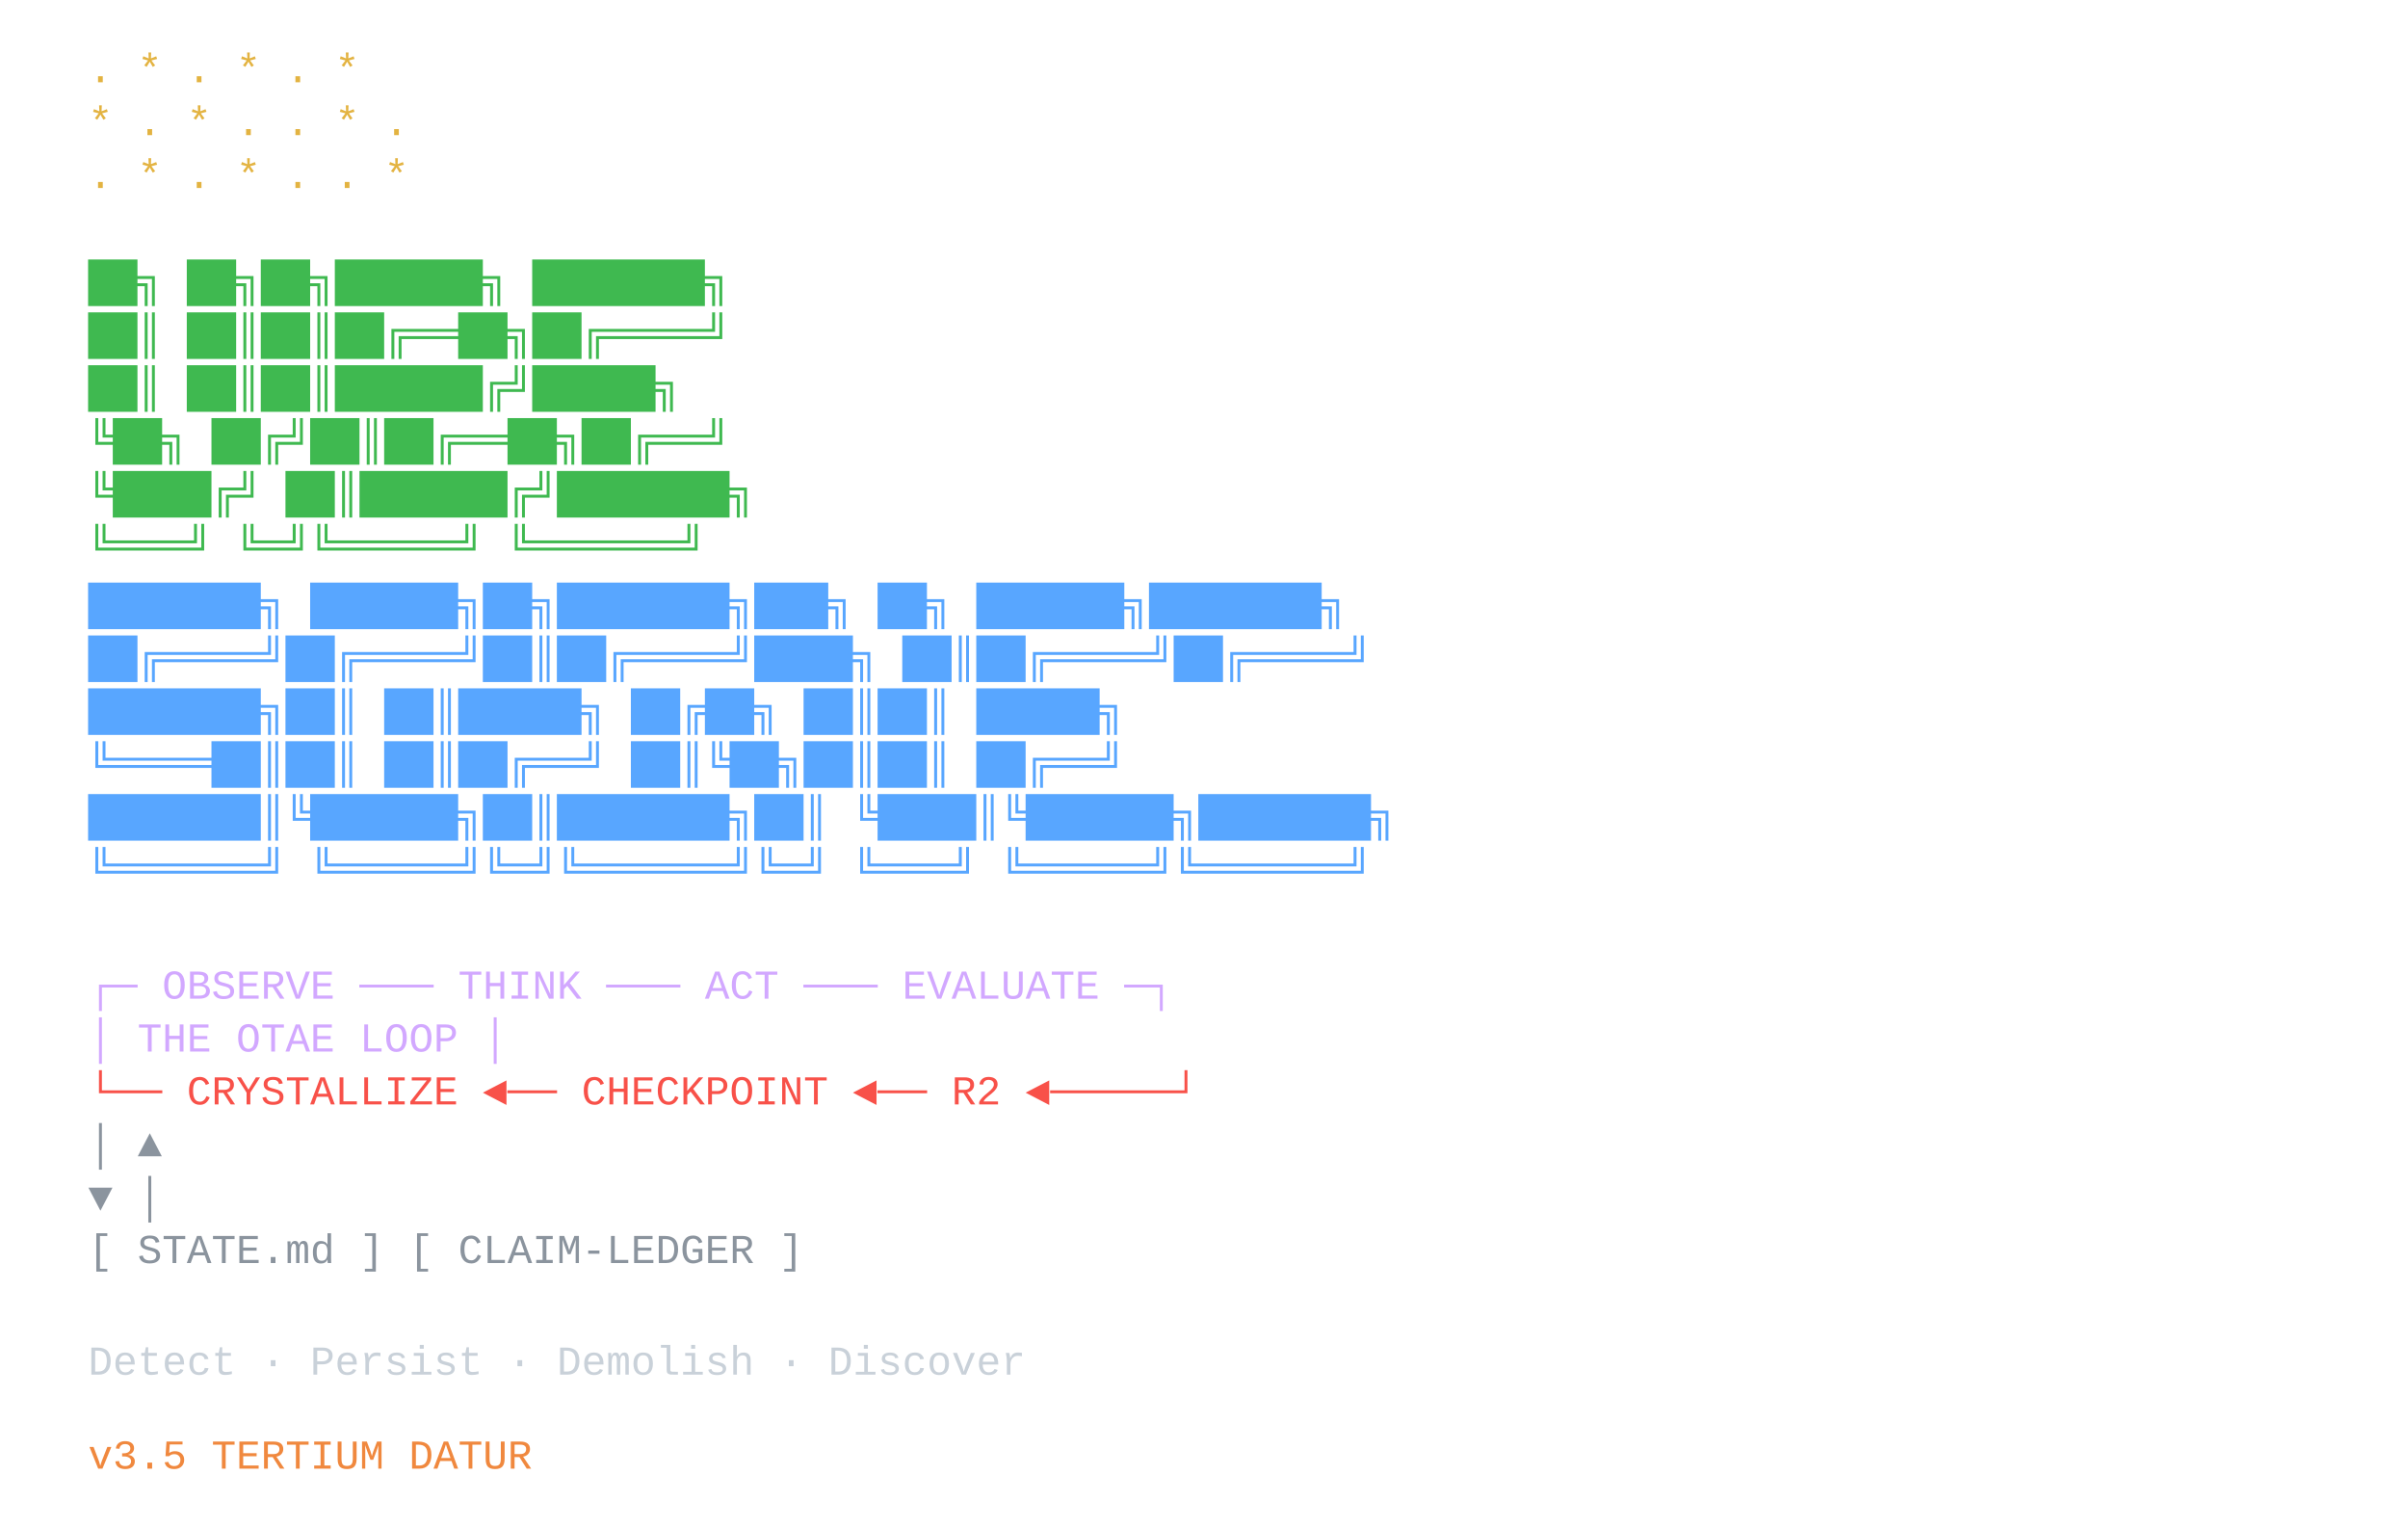
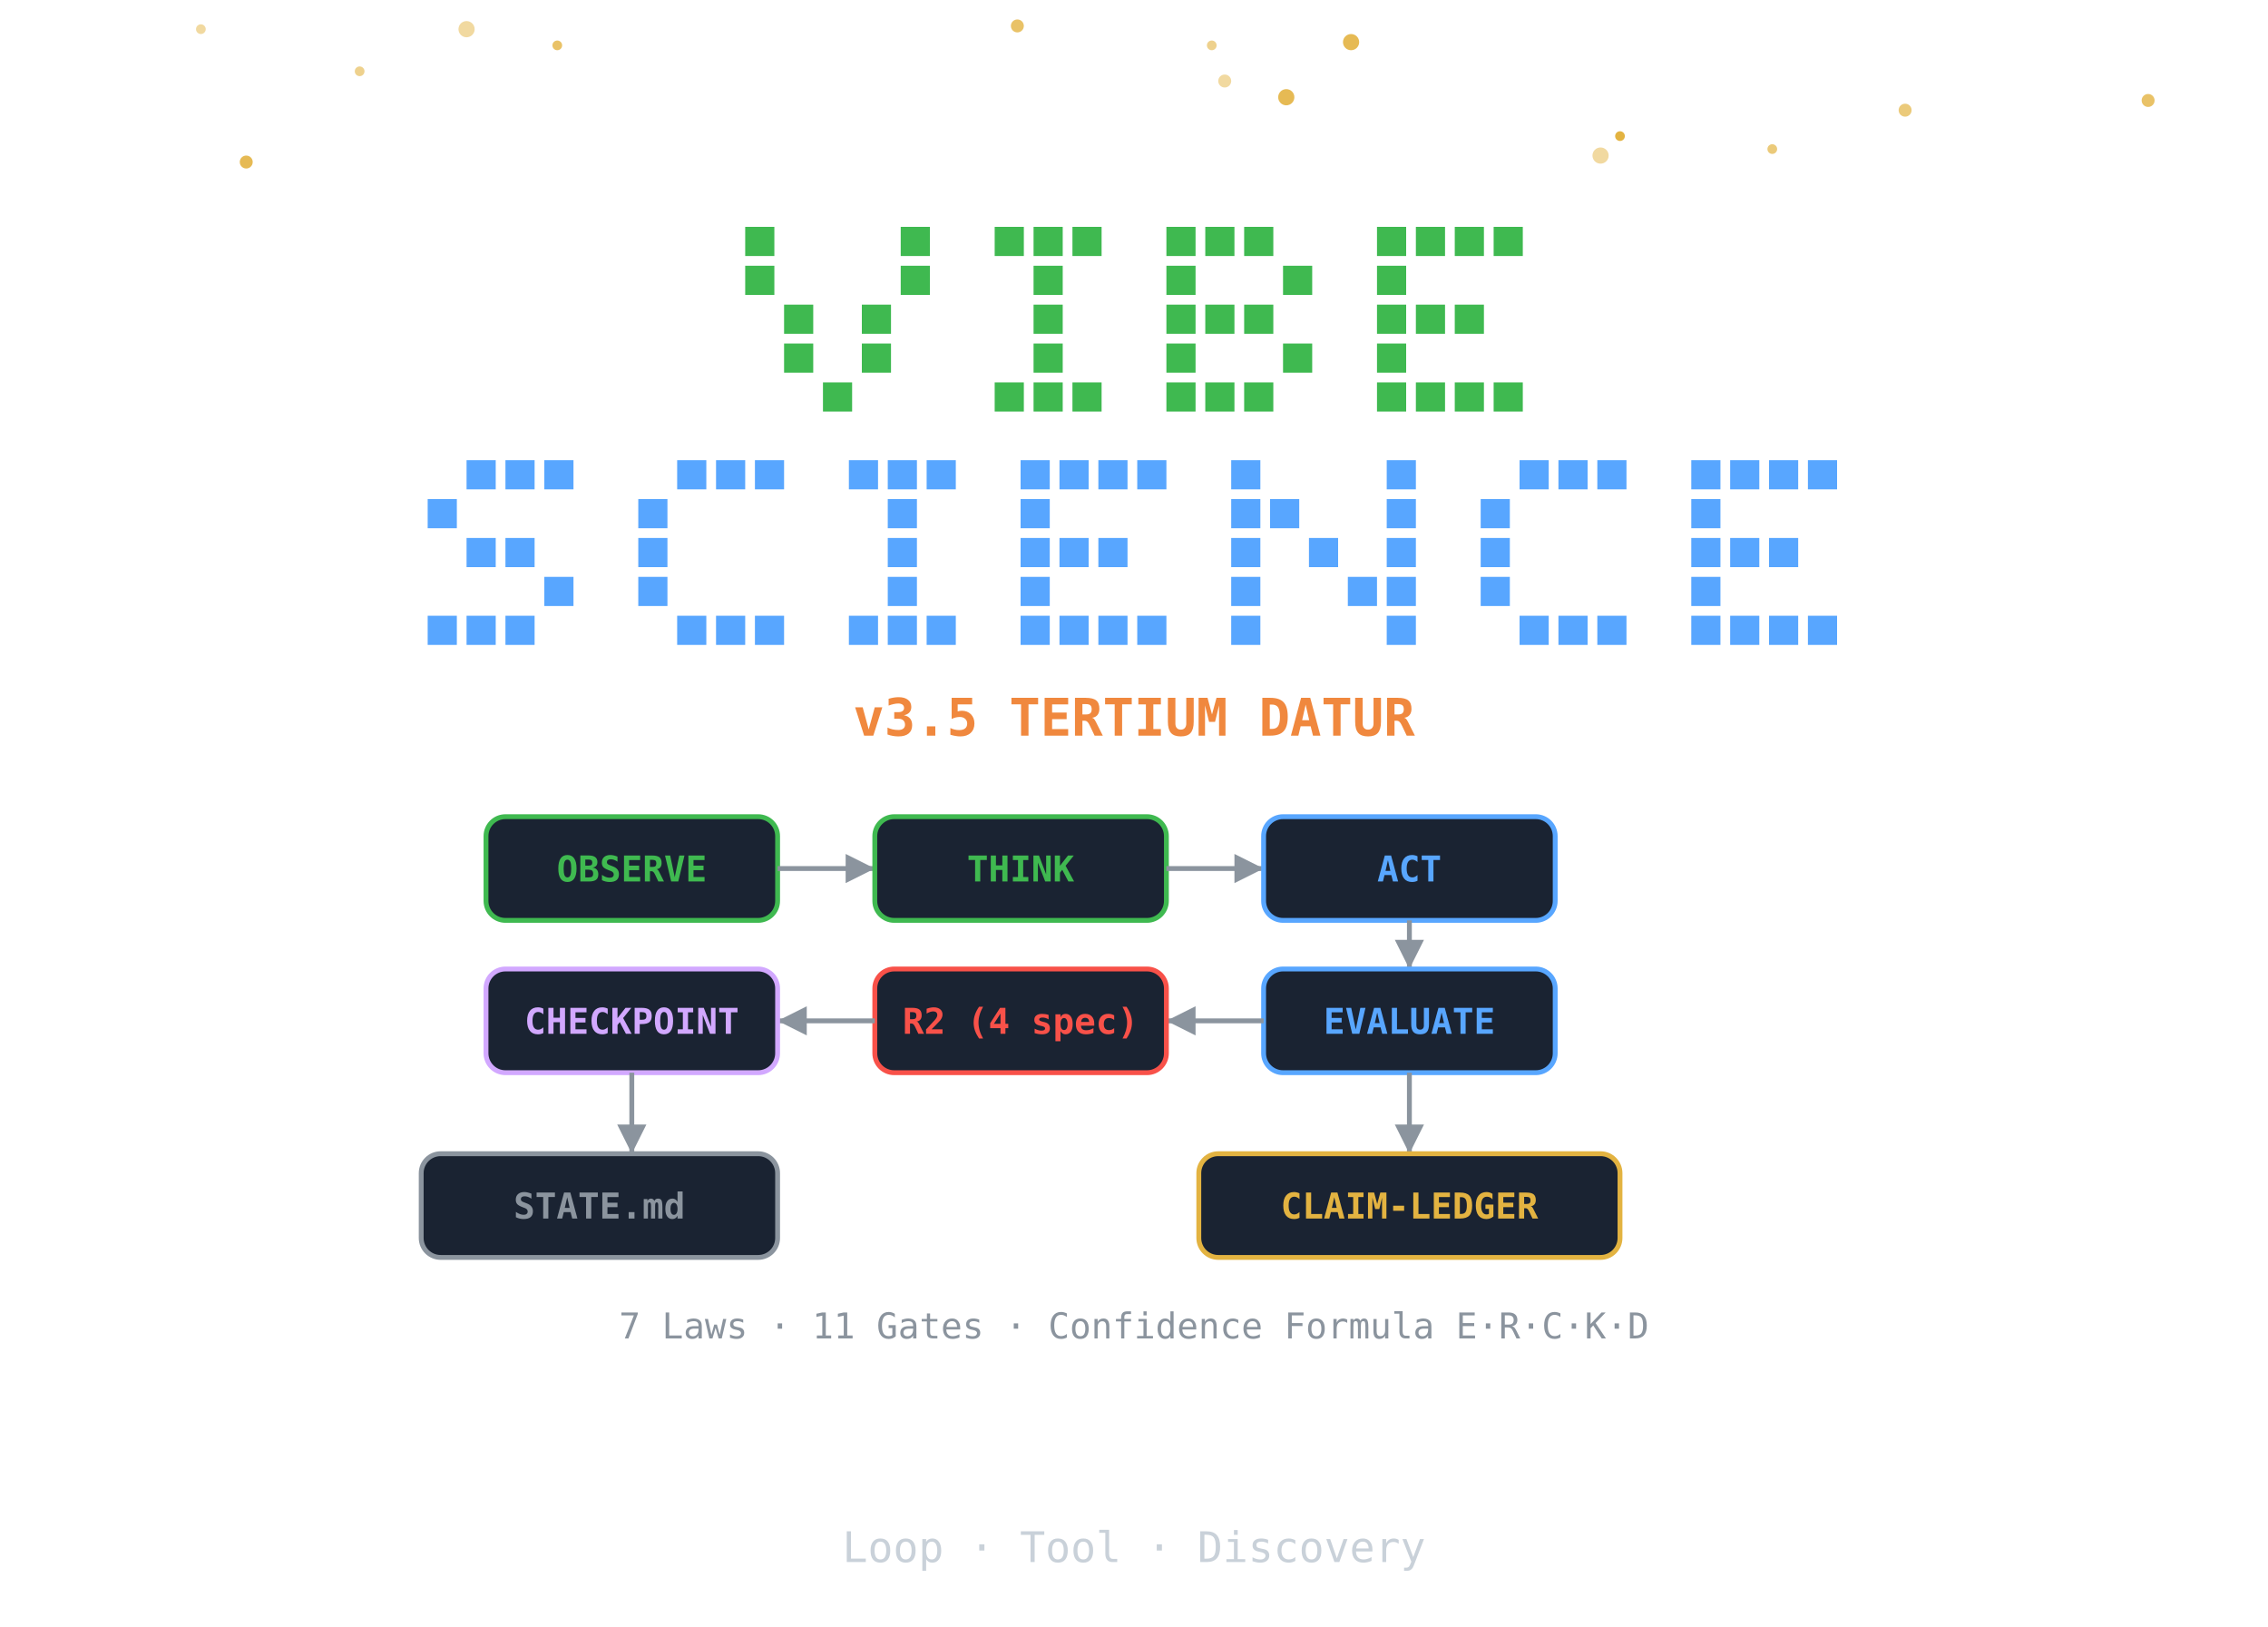
- <svg xmlns="http://www.w3.org/2000/svg" viewBox="0 0 820 520" style="background:#0d1117">
-   <style>
-     text { font-family: 'Consolas', 'Monaco', 'Courier New', monospace; font-size: 14px; }
-     .stars { fill: #e3b341; }
-     .vibe { fill: #3fb950; }
-     .science { fill: #58a6ff; }
-     .loop { fill: #d2a8ff; }
-     .files { fill: #8b949e; }
-     .version { fill: #f0883e; }
-     .tagline { fill: #c9d1d9; }
-     .r2 { fill: #f85149; }
-     .seren { fill: #e3b341; }
-   </style>
-   <text x="30" y="28" class="stars">                        .  *  .       *    .   *</text>
-   <text x="30" y="46" class="stars">            *    .  *       .       .        *       .</text>
-   <text x="30" y="64" class="stars">       .        *       .       *       .        .       *</text>
-   <text x="30" y="100" class="vibe">       ██╗   ██╗██╗██████╗ ███████╗</text>
-   <text x="30" y="118" class="vibe">       ██║   ██║██║██╔══██╗██╔════╝</text>
-   <text x="30" y="136" class="vibe">       ██║   ██║██║██████╔╝█████╗</text>
-   <text x="30" y="154" class="vibe">       ╚██╗ ██╔╝██║██╔══██╗██╔══╝</text>
-   <text x="30" y="172" class="vibe">        ╚████╔╝ ██║██████╔╝███████╗</text>
-   <text x="30" y="190" class="vibe">         ╚═══╝  ╚═╝╚═════╝ ╚══════╝</text>
-   <text x="30" y="210" class="science">       ███████╗ ██████╗██╗███████╗███╗   ██╗ ██████╗███████╗</text>
-   <text x="30" y="228" class="science">       ██╔════╝██╔════╝██║██╔════╝████╗  ██║██╔════╝██╔════╝</text>
-   <text x="30" y="246" class="science">       ███████╗██║     ██║█████╗  ██╔██╗ ██║██║     █████╗</text>
-   <text x="30" y="264" class="science">       ╚════██║██║     ██║██╔══╝  ██║╚██╗██║██║     ██╔══╝</text>
-   <text x="30" y="282" class="science">       ███████║╚██████╗██║███████╗██║ ╚████║╚██████╗███████╗</text>
-   <text x="30" y="300" class="science">       ╚══════╝ ╚═════╝╚═╝╚══════╝╚═╝  ╚═══╝ ╚═════╝╚══════╝</text>
-   <text x="30" y="340" class="loop">         ┌─ OBSERVE ─── THINK ─── ACT ─── EVALUATE ─┐</text>
-   <text x="30" y="358" class="loop">         │          THE  OTAE  LOOP                   │</text>
-   <text x="30" y="376" class="r2">         └── CRYSTALLIZE ◄── CHECKPOINT ◄── R2 ◄─────┘</text>
-   <text x="30" y="394" class="files">                 │                 ▲</text>
-   <text x="30" y="412" class="files">                 ▼                 │</text>
-   <text x="30" y="430" class="files">            [ STATE.md ]    [ CLAIM-LEDGER ]</text>
-   <text x="30" y="468" class="tagline">          Detect  ·  Persist  ·  Demolish  ·  Discover</text>
-   <text x="30" y="500" class="version">                    v3.5 TERTIUM DATUR</text>
+ <svg xmlns="http://www.w3.org/2000/svg" viewBox="0 0 700 502" style="background:#0d1117">
+   <defs>
+     <path id="LV" d="M0,0h9v9h-9z M48,0h9v9h-9z M0,12h9v9h-9z M48,12h9v9h-9z M12,24h9v9h-9z M36,24h9v9h-9z M12,36h9v9h-9z M36,36h9v9h-9z M24,48h9v9h-9z" />
+     <path id="LI" d="M0,0h9v9h-9z M12,0h9v9h-9z M24,0h9v9h-9z M12,12h9v9h-9z M12,24h9v9h-9z M12,36h9v9h-9z M0,48h9v9h-9z M12,48h9v9h-9z M24,48h9v9h-9z" />
+     <path id="LB" d="M0,0h9v9h-9z M12,0h9v9h-9z M24,0h9v9h-9z M0,12h9v9h-9z M36,12h9v9h-9z M0,24h9v9h-9z M12,24h9v9h-9z M24,24h9v9h-9z M0,36h9v9h-9z M36,36h9v9h-9z M0,48h9v9h-9z M12,48h9v9h-9z M24,48h9v9h-9z" />
+     <path id="LE" d="M0,0h9v9h-9z M12,0h9v9h-9z M24,0h9v9h-9z M36,0h9v9h-9z M0,12h9v9h-9z M0,24h9v9h-9z M12,24h9v9h-9z M24,24h9v9h-9z M0,36h9v9h-9z M0,48h9v9h-9z M12,48h9v9h-9z M24,48h9v9h-9z M36,48h9v9h-9z" />
+     <path id="LS" d="M12,0h9v9h-9z M24,0h9v9h-9z M36,0h9v9h-9z M0,12h9v9h-9z M12,24h9v9h-9z M24,24h9v9h-9z M36,36h9v9h-9z M0,48h9v9h-9z M12,48h9v9h-9z M24,48h9v9h-9z" />
+     <path id="LC" d="M12,0h9v9h-9z M24,0h9v9h-9z M36,0h9v9h-9z M0,12h9v9h-9z M0,24h9v9h-9z M0,36h9v9h-9z M12,48h9v9h-9z M24,48h9v9h-9z M36,48h9v9h-9z" />
+     <path id="LN" d="M0,0h9v9h-9z M48,0h9v9h-9z M0,12h9v9h-9z M12,12h9v9h-9z M48,12h9v9h-9z M0,24h9v9h-9z M24,24h9v9h-9z M48,24h9v9h-9z M0,36h9v9h-9z M36,36h9v9h-9z M48,36h9v9h-9z M0,48h9v9h-9z M48,48h9v9h-9z" />
+     <marker id="arrow" viewBox="0 0 10 10" refX="10" refY="5" markerWidth="6" markerHeight="6" orient="auto-start-reverse">
+       <path d="M0,0 L10,5 L0,10 z" fill="#8b949e" />
+     </marker>
+   </defs>
+   <circle cx="144" cy="9" r="2.5" fill="#e3b341" opacity="0.5" />
+   <circle cx="172" cy="14" r="1.5" fill="#e3b341" opacity="0.8" />
+   <circle cx="62" cy="9" r="1.5" fill="#e3b341" opacity="0.5" />
+   <circle cx="547" cy="46" r="1.5" fill="#e3b341" opacity="0.7" />
+   <circle cx="588" cy="34" r="2" fill="#e3b341" opacity="0.7" />
+   <circle cx="314" cy="8" r="2" fill="#e3b341" opacity="0.8" />
+   <circle cx="378" cy="25" r="2" fill="#e3b341" opacity="0.5" />
+   <circle cx="374" cy="14" r="1.5" fill="#e3b341" opacity="0.6" />
+   <circle cx="397" cy="30" r="2.5" fill="#e3b341" opacity="0.9" />
+   <circle cx="500" cy="42" r="1.5" fill="#e3b341" opacity="1.0" />
+   <circle cx="417" cy="13" r="2.5" fill="#e3b341" opacity="0.9" />
+   <circle cx="663" cy="31" r="2" fill="#e3b341" opacity="0.8" />
+   <circle cx="76" cy="50" r="2" fill="#e3b341" opacity="0.9" />
+   <circle cx="111" cy="22" r="1.5" fill="#e3b341" opacity="0.6" />
+   <circle cx="494" cy="48" r="2.5" fill="#e3b341" opacity="0.5" />
+   <use href="#LV" x="230" y="70" fill="#3fb950" />
+   <use href="#LI" x="307" y="70" fill="#3fb950" />
+   <use href="#LB" x="360" y="70" fill="#3fb950" />
+   <use href="#LE" x="425" y="70" fill="#3fb950" />
+   <use href="#LS" x="132" y="142" fill="#58a6ff" />
+   <use href="#LC" x="197" y="142" fill="#58a6ff" />
+   <use href="#LI" x="262" y="142" fill="#58a6ff" />
+   <use href="#LE" x="315" y="142" fill="#58a6ff" />
+   <use href="#LN" x="380" y="142" fill="#58a6ff" />
+   <use href="#LC" x="457" y="142" fill="#58a6ff" />
+   <use href="#LE" x="522" y="142" fill="#58a6ff" />
+   <text x="350" y="227" text-anchor="middle" font-family="Consolas,Monaco,monospace" font-size="16" fill="#f0883e" font-weight="bold">v3.5 TERTIUM DATUR</text>
+   <g transform="translate(0,252)">
+     <rect x="150" y="0" width="90" height="32" rx="6" fill="#1a2332" stroke="#3fb950" stroke-width="1.5" />
+     <text x="195" y="20" text-anchor="middle" font-family="Consolas,Monaco,monospace" font-size="11" fill="#3fb950" font-weight="bold">OBSERVE</text>
+     <line x1="240" y1="16" x2="270" y2="16" stroke="#8b949e" stroke-width="1.5" marker-end="url(#arrow)" />
+     <rect x="270" y="0" width="90" height="32" rx="6" fill="#1a2332" stroke="#3fb950" stroke-width="1.5" />
+     <text x="315" y="20" text-anchor="middle" font-family="Consolas,Monaco,monospace" font-size="11" fill="#3fb950" font-weight="bold">THINK</text>
+     <line x1="360" y1="16" x2="390" y2="16" stroke="#8b949e" stroke-width="1.5" marker-end="url(#arrow)" />
+     <rect x="390" y="0" width="90" height="32" rx="6" fill="#1a2332" stroke="#58a6ff" stroke-width="1.5" />
+     <text x="435" y="20" text-anchor="middle" font-family="Consolas,Monaco,monospace" font-size="11" fill="#58a6ff" font-weight="bold">ACT</text>
+     <line x1="435" y1="32" x2="435" y2="47" stroke="#8b949e" stroke-width="1.5" marker-end="url(#arrow)" />
+     <rect x="390" y="47" width="90" height="32" rx="6" fill="#1a2332" stroke="#58a6ff" stroke-width="1.5" />
+     <text x="435" y="67" text-anchor="middle" font-family="Consolas,Monaco,monospace" font-size="11" fill="#58a6ff" font-weight="bold">EVALUATE</text>
+     <line x1="390" y1="63" x2="360" y2="63" stroke="#8b949e" stroke-width="1.5" marker-end="url(#arrow)" />
+     <rect x="270" y="47" width="90" height="32" rx="6" fill="#1a2332" stroke="#f85149" stroke-width="1.5" />
+     <text x="315" y="67" text-anchor="middle" font-family="Consolas,Monaco,monospace" font-size="11" fill="#f85149" font-weight="bold">R2 (4 spec)</text>
+     <line x1="270" y1="63" x2="240" y2="63" stroke="#8b949e" stroke-width="1.5" marker-end="url(#arrow)" />
+     <rect x="150" y="47" width="90" height="32" rx="6" fill="#1a2332" stroke="#d2a8ff" stroke-width="1.5" />
+     <text x="195" y="67" text-anchor="middle" font-family="Consolas,Monaco,monospace" font-size="11" fill="#d2a8ff" font-weight="bold">CHECKPOINT</text>
+     <line x1="195" y1="79" x2="195" y2="104" stroke="#8b949e" stroke-width="1.5" marker-end="url(#arrow)" />
+     <rect x="130" y="104" width="110" height="32" rx="6" fill="#1a2332" stroke="#8b949e" stroke-width="1.5" />
+     <text x="185" y="124" text-anchor="middle" font-family="Consolas,Monaco,monospace" font-size="11" fill="#8b949e" font-weight="bold">STATE.md</text>
+     <line x1="435" y1="79" x2="435" y2="104" stroke="#8b949e" stroke-width="1.5" marker-end="url(#arrow)" />
+     <rect x="370" y="104" width="130" height="32" rx="6" fill="#1a2332" stroke="#e3b341" stroke-width="1.5" />
+     <text x="435" y="124" text-anchor="middle" font-family="Consolas,Monaco,monospace" font-size="11" fill="#e3b341" font-weight="bold">CLAIM-LEDGER</text>
+     <text x="350" y="161" text-anchor="middle" font-family="Consolas,Monaco,monospace" font-size="11" fill="#8b949e">7 Laws · 11 Gates · Confidence Formula E·R·C·K·D</text>
+   </g>
+   <text x="350" y="482" text-anchor="middle" font-family="Consolas,Monaco,monospace" font-size="13" fill="#c9d1d9">Loop · Tool · Discovery</text>
</svg>
